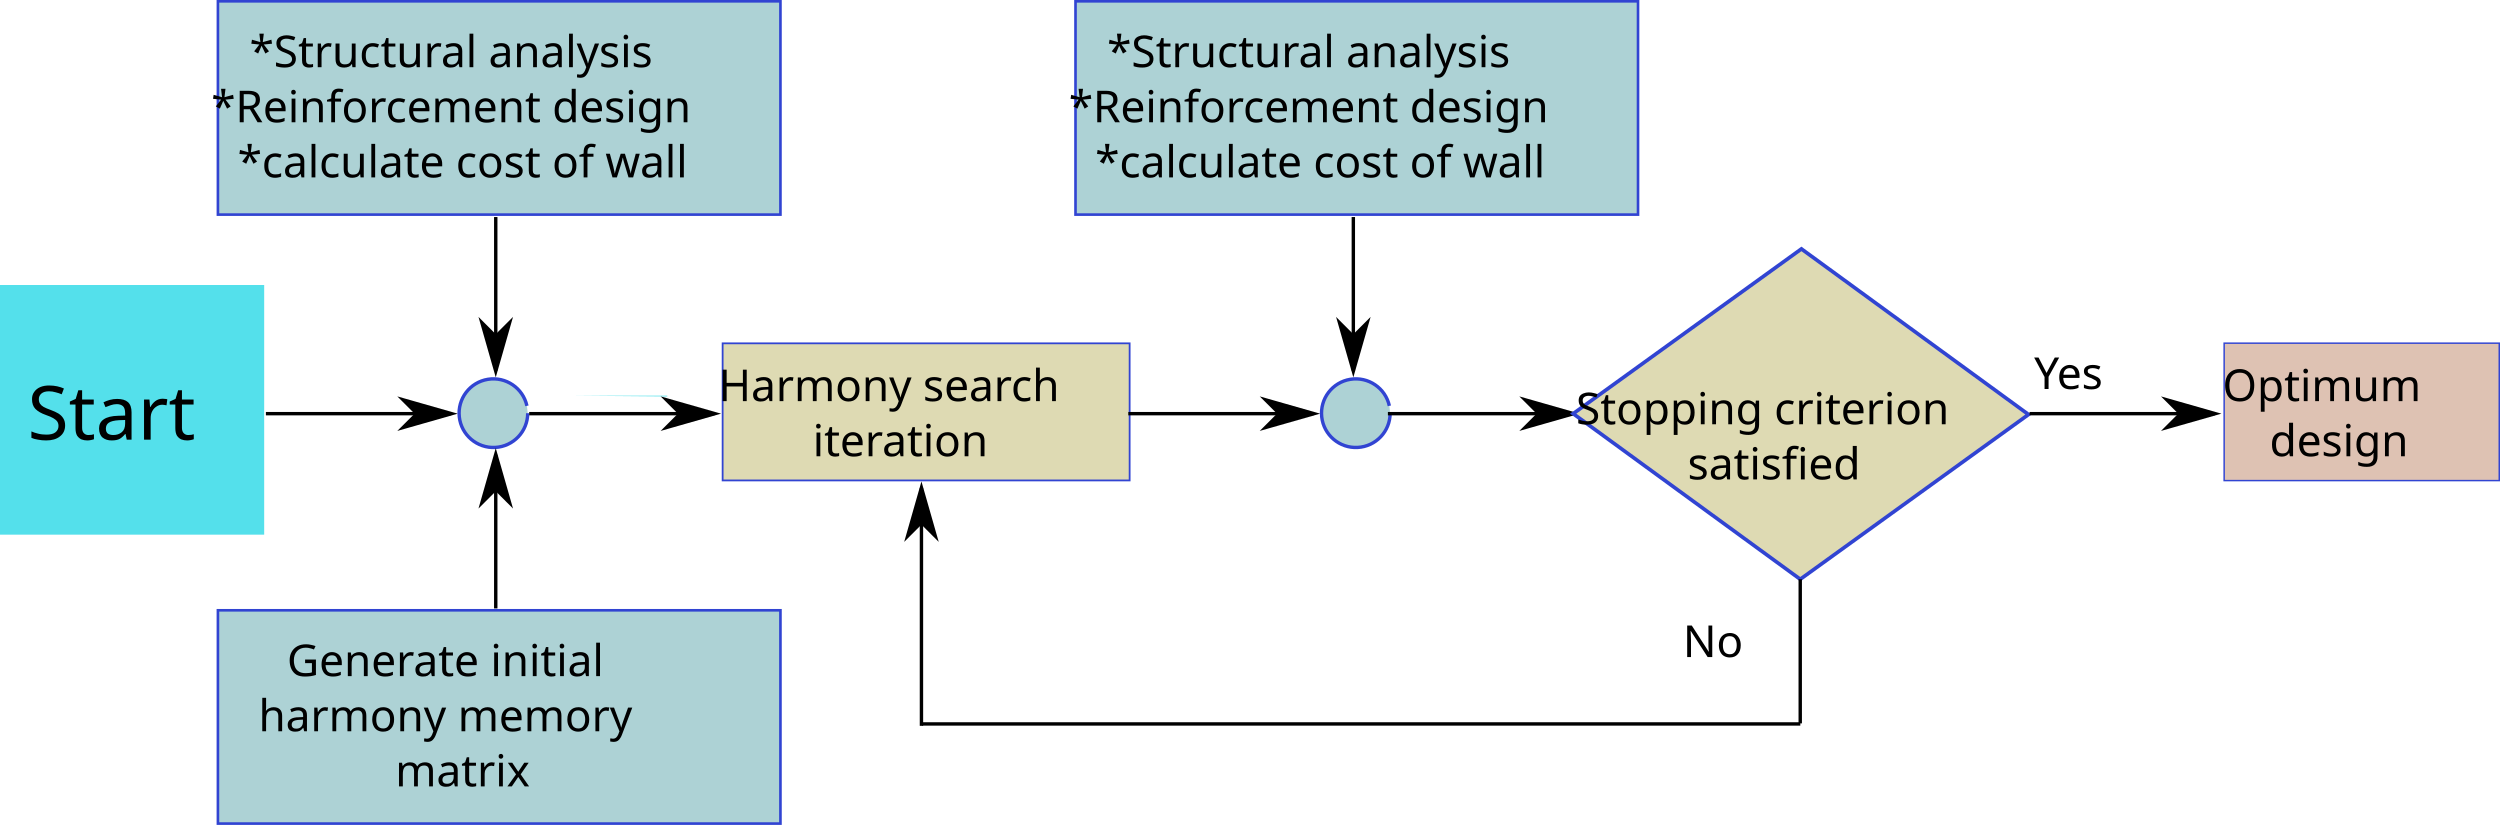
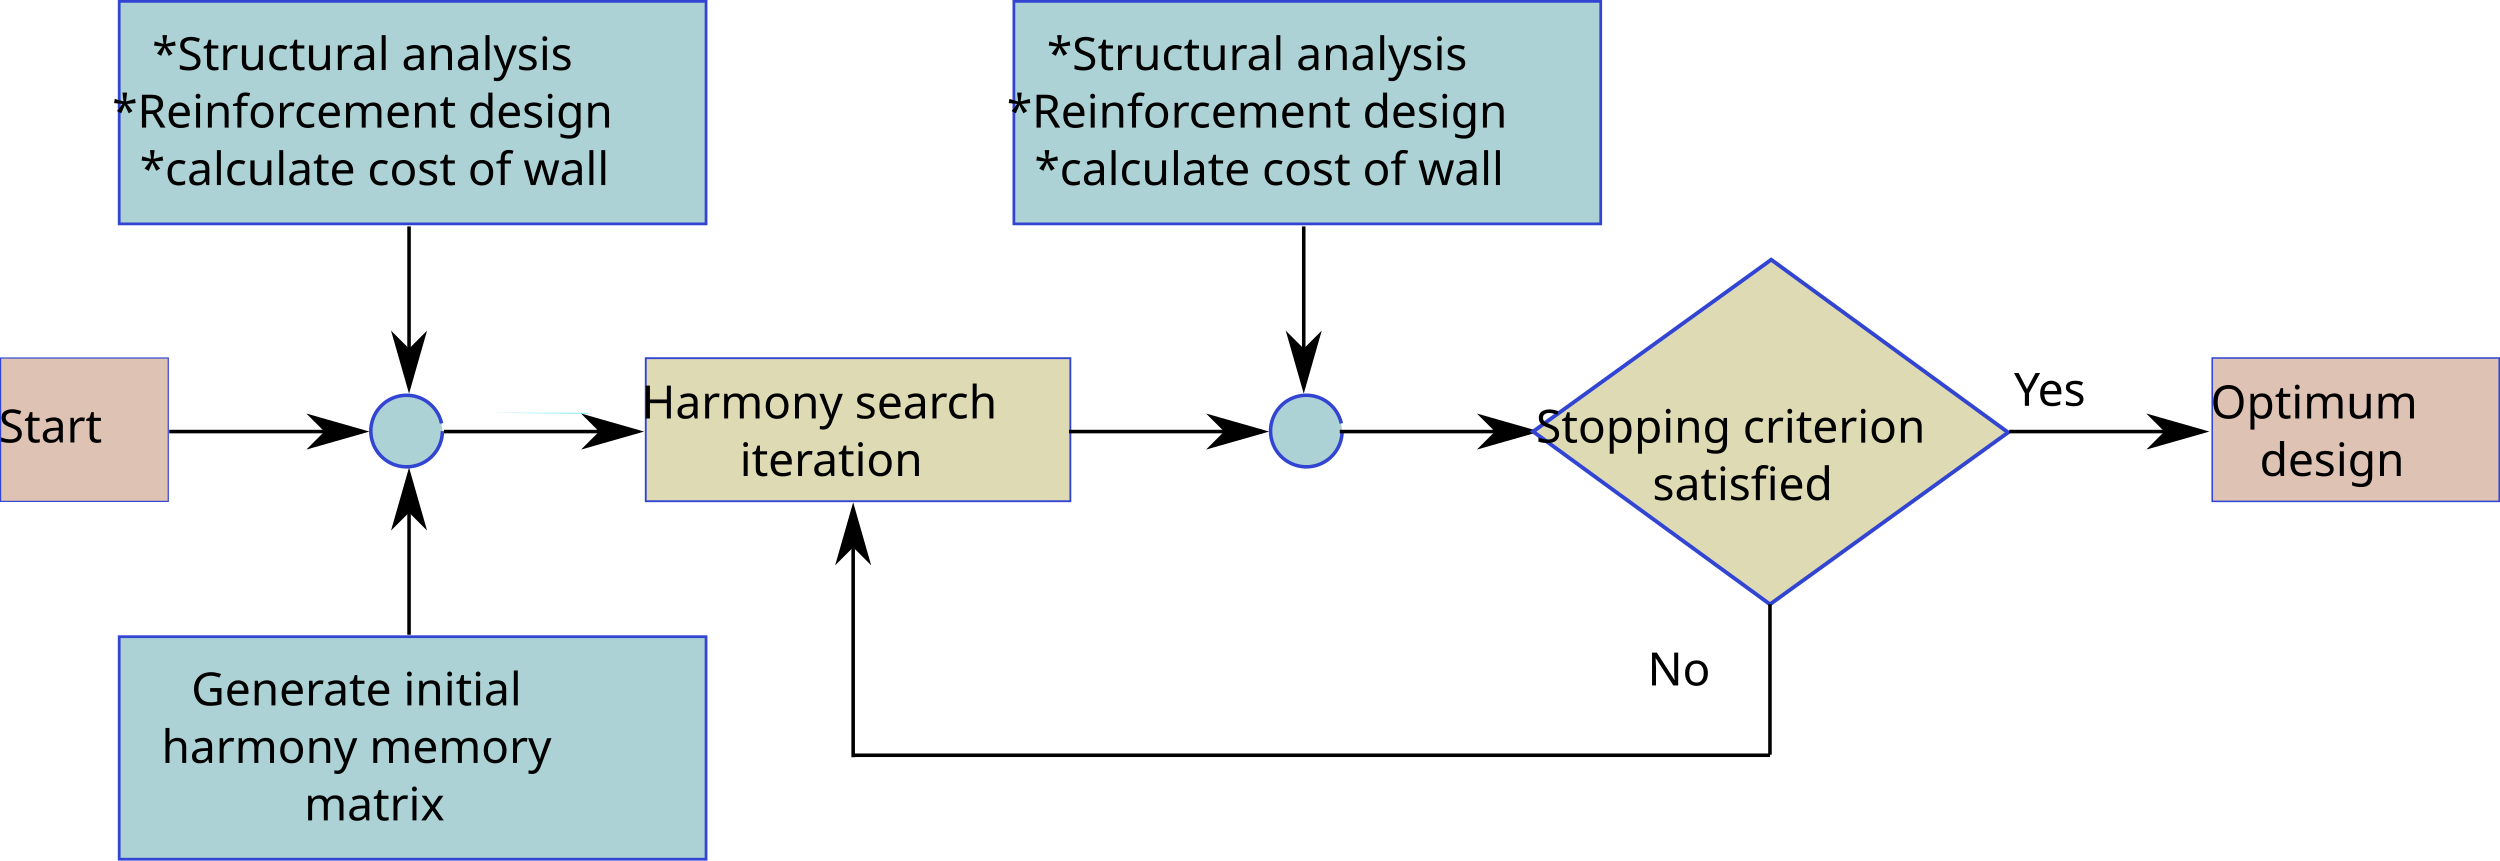
- <svg xmlns="http://www.w3.org/2000/svg" id="svg8" version="1.1" viewBox="0 0 194.756 64.262" height="64.262mm" width="194.756mm">
+ <svg xmlns="http://www.w3.org/2000/svg" id="svg8" version="1.1" viewBox="0 0 186.68 64.262" height="64.262mm" width="186.68mm">
  <defs id="defs2">
    <marker orient="auto" refY="0" refX="0" id="marker1819" style="overflow:visible">
      <path id="path1817" d="M 0,0 5,-5 -12.5,0 5,5 Z" style="fill:#000000;fill-opacity:1;fill-rule:evenodd;stroke:#000000;stroke-width:1pt;stroke-opacity:1" transform="matrix(-0.8,0,0,-0.8,-10,0)" />
    </marker>
    <marker style="overflow:visible" id="marker1713" refX="0" refY="0" orient="auto">
      <path transform="matrix(-0.8,0,0,-0.8,-10,0)" style="fill:#000000;fill-opacity:1;fill-rule:evenodd;stroke:#000000;stroke-width:1pt;stroke-opacity:1" d="M 0,0 5,-5 -12.5,0 5,5 Z" id="path1711" />
    </marker>
    <marker style="overflow:visible" id="marker1611" refX="0" refY="0" orient="auto">
      <path transform="matrix(-0.8,0,0,-0.8,-10,0)" style="fill:#000000;fill-opacity:1;fill-rule:evenodd;stroke:#000000;stroke-width:1pt;stroke-opacity:1" d="M 0,0 5,-5 -12.5,0 5,5 Z" id="path1609" />
    </marker>
    <marker orient="auto" refY="0" refX="0" id="marker1533" style="overflow:visible">
      <path id="path1531" d="M 0,0 5,-5 -12.5,0 5,5 Z" style="fill:#000000;fill-opacity:1;fill-rule:evenodd;stroke:#000000;stroke-width:1pt;stroke-opacity:1" transform="matrix(-0.8,0,0,-0.8,-10,0)" />
    </marker>
    <marker orient="auto" refY="0" refX="0" id="marker1447" style="overflow:visible">
      <path id="path1445" d="M 0,0 5,-5 -12.5,0 5,5 Z" style="fill:#000000;fill-opacity:1;fill-rule:evenodd;stroke:#000000;stroke-width:1pt;stroke-opacity:1" transform="matrix(-0.8,0,0,-0.8,-10,0)" />
    </marker>
    <marker orient="auto" refY="0" refX="0" id="marker1355" style="overflow:visible">
      <path id="path1353" d="M 0,0 5,-5 -12.5,0 5,5 Z" style="fill:#000000;fill-opacity:1;fill-rule:evenodd;stroke:#000000;stroke-width:1pt;stroke-opacity:1" transform="matrix(-0.8,0,0,-0.8,-10,0)" />
    </marker>
    <marker style="overflow:visible" id="marker1212" refX="0" refY="0" orient="auto">
      <path transform="matrix(-0.8,0,0,-0.8,-10,0)" style="fill:#000000;fill-opacity:1;fill-rule:evenodd;stroke:#000000;stroke-width:1pt;stroke-opacity:1" d="M 0,0 5,-5 -12.5,0 5,5 Z" id="path1210" />
    </marker>
    <rect id="rect1141" height="162.53" width="127.756" y="212.423" x="257.024" />
    <marker style="overflow:visible" id="Arrow1Lend" refX="0" refY="0" orient="auto">
      <path transform="matrix(-0.8,0,0,-0.8,-10,0)" style="fill:#000000;fill-opacity:1;fill-rule:evenodd;stroke:#000000;stroke-width:1pt;stroke-opacity:1" d="M 0,0 5,-5 -12.5,0 5,5 Z" id="path844" />
    </marker>
    <marker orient="auto" refY="0" refX="0" id="Arrow1Lend-6" style="overflow:visible">
      <path id="path844-0" d="M 0,0 5,-5 -12.5,0 5,5 Z" style="fill:#000000;fill-opacity:1;fill-rule:evenodd;stroke:#000000;stroke-width:1pt;stroke-opacity:1" transform="matrix(-0.8,0,0,-0.8,-10,0)" />
    </marker>
  </defs>
-   <g transform="translate(-23.11881,-13.47767)" id="layer1">
-     <rect y="35.68" x="23.119" height="19.449" width="20.58" id="rect833" style="fill:#54e0eb;stroke-width:0.224;stroke-dasharray:0.672, 0.672" />
-     <text id="text837" y="47.728" x="25.27" style="font-size:5.826px;line-height:1.25;font-family:sans-serif;stroke-width:0.029" xml:space="preserve">
-       <tspan style="stroke-width:0.029" y="47.728" x="25.27" id="tspan835">Start</tspan>
+   <g transform="translate(-31.1945,-13.47767)" id="layer1">
+     <rect y="16.404" x="-6.93" height="19.449" width="20.58" id="rect833" style="fill:#54e0eb;stroke-width:0.224;stroke-dasharray:0.672, 0.672" />
+     <text id="text837" y="28.451" x="-4.779" style="font-size:5.826px;line-height:1.25;font-family:sans-serif;stroke-width:0.029" xml:space="preserve">
+       <tspan style="stroke-width:0.029" y="28.451" x="-4.779" id="tspan835">Start</tspan>
    </text>
    <path id="path839" d="M 43.832,45.703 H 58.265" style="fill:none;stroke:#000000;stroke-width:0.265;stroke-linecap:butt;stroke-linejoin:miter;stroke-miterlimit:4;stroke-dasharray:none;stroke-opacity:1;marker-end:url(#Arrow1Lend)" />
    <path d="m 75.103,44.3 a 7.55,7.55 0 0 1 -2.7e-4,0.064 l -7.55,-0.064 z" id="path1117" style="fill:#54e0eb;stroke-width:0.265;stroke-miterlimit:4;stroke-dasharray:none" />
    <path d="m 93.544,46.906 a 6.014,6.281 0 0 1 -2.14e-4,0.053 l -6.013,-0.053 z" id="path1119" style="fill:#54e0eb;stroke-width:0.265;stroke-miterlimit:4;stroke-dasharray:none" />
    <text style="font-size:52.917px;line-height:1.25;font-family:sans-serif;white-space:pre;shape-inside:url(#rect1141);" id="text1139" xml:space="preserve" />
    <path d="m 64.229,45.665 a 2.673,2.673 0 0 1 -2.529,2.669 2.673,2.673 0 0 1 -2.801,-2.382 2.673,2.673 0 0 1 2.228,-2.925 2.673,2.673 0 0 1 3.04,2.068" id="path1145" style="fill:#add2d5;fill-opacity:1;stroke:#3144d2;stroke-width:0.265;stroke-miterlimit:4;stroke-dasharray:none;stroke-opacity:1" />
    <path style="fill:none;stroke:#000000;stroke-width:0.265;stroke-linecap:butt;stroke-linejoin:miter;stroke-miterlimit:4;stroke-dasharray:none;stroke-opacity:1;marker-end:url(#Arrow1Lend-6)" d="M 61.739,60.876 V 48.9" id="path839-9" />
    <path id="path1208" d="M 61.739,30.385 V 42.36" style="fill:none;stroke:#000000;stroke-width:0.265;stroke-linecap:butt;stroke-linejoin:miter;stroke-miterlimit:4;stroke-dasharray:none;stroke-opacity:1;marker-end:url(#marker1212)" />
    <rect y="13.58" x="40.095" height="16.616" width="43.822" id="rect1297" style="fill:#add2d5;fill-opacity:1;stroke:#3144d2;stroke-width:0.206;stroke-miterlimit:4;stroke-dasharray:none;stroke-opacity:1" />
    <text id="text1305" y="18.71" x="61.386" style="font-size:3.434px;line-height:1.25;font-family:sans-serif;stroke-width:0.017" xml:space="preserve">
      <tspan style="text-align:center;text-anchor:middle;stroke-width:0.017" y="18.71" x="61.386" id="tspan1299">*Structural analysis</tspan>
      <tspan id="tspan1301" style="text-align:center;text-anchor:middle;stroke-width:0.017" y="23.003" x="61.386">*Reinforcement design</tspan>
      <tspan id="tspan1303" style="text-align:center;text-anchor:middle;stroke-width:0.017" y="27.296" x="61.386">*calculate cost of wall</tspan>
    </text>
    <rect style="fill:#add2d5;fill-opacity:1;stroke:#3144d2;stroke-width:0.206;stroke-miterlimit:4;stroke-dasharray:none;stroke-opacity:1" id="rect1307" width="43.822" height="16.616" x="40.095" y="61.021" />
    <text xml:space="preserve" style="font-size:3.434px;line-height:1.25;font-family:sans-serif;stroke-width:0.017" x="61.386" y="66.151" id="text1315">
      <tspan x="61.386" y="66.151" style="text-align:center;text-anchor:middle;stroke-width:0.017" id="tspan1311">Generate initial </tspan>
      <tspan id="tspan1335" x="61.386" y="70.443" style="text-align:center;text-anchor:middle;stroke-width:0.017">harmony memory </tspan>
      <tspan x="61.386" y="74.736" style="text-align:center;text-anchor:middle;stroke-width:0.017" id="tspan1313">matrix</tspan>
    </text>
    <path style="fill:none;stroke:#000000;stroke-width:0.265;stroke-linecap:butt;stroke-linejoin:miter;stroke-miterlimit:4;stroke-dasharray:none;stroke-opacity:1;marker-end:url(#marker1355)" d="M 64.345,45.703 H 78.778" id="path1351" />
    <rect y="40.224" x="79.413" height="10.681" width="31.707" id="rect1413" style="fill:#dedab3;fill-opacity:1;stroke:#3144d2;stroke-width:0.14;stroke-miterlimit:4;stroke-dasharray:none;stroke-opacity:1" />
    <text id="text1421" y="44.725" x="95.492" style="font-size:3.434px;line-height:1.25;font-family:sans-serif;stroke-width:0.017" xml:space="preserve">
      <tspan style="text-align:center;text-anchor:middle;stroke-width:0.017" y="44.725" x="95.492" id="tspan1417">Harmony search</tspan>
      <tspan id="tspan1419" style="text-align:center;text-anchor:middle;stroke-width:0.017" y="49.017" x="95.492">iteration</tspan>
    </text>
    <path style="fill:none;stroke:#000000;stroke-width:0.265;stroke-linecap:butt;stroke-linejoin:miter;stroke-miterlimit:4;stroke-dasharray:none;stroke-opacity:1;marker-end:url(#marker1447)" d="m 111.017,45.703 h 14.433" id="path1441" />
    <path style="fill:#add2d5;fill-opacity:1;stroke:#3144d2;stroke-width:0.265;stroke-miterlimit:4;stroke-dasharray:none;stroke-opacity:1" id="path1443" d="m 131.414,45.665 a 2.673,2.673 0 0 1 -2.529,2.669 2.673,2.673 0 0 1 -2.801,-2.382 2.673,2.673 0 0 1 2.228,-2.925 2.673,2.673 0 0 1 3.04,2.068" />
    <path style="fill:none;stroke:#000000;stroke-width:0.265;stroke-linecap:butt;stroke-linejoin:miter;stroke-miterlimit:4;stroke-dasharray:none;stroke-opacity:1;marker-end:url(#marker1533)" d="M 128.547,30.385 V 42.36" id="path1519" />
    <rect style="fill:#add2d5;fill-opacity:1;stroke:#3144d2;stroke-width:0.206;stroke-miterlimit:4;stroke-dasharray:none;stroke-opacity:1" id="rect1521" width="43.822" height="16.616" x="106.903" y="13.58" />
    <text xml:space="preserve" style="font-size:3.434px;line-height:1.25;font-family:sans-serif;stroke-width:0.017" x="128.193" y="18.71" id="text1529">
      <tspan id="tspan1523" x="128.193" y="18.71" style="text-align:center;text-anchor:middle;stroke-width:0.017">*Structural analysis</tspan>
      <tspan x="128.193" y="23.003" style="text-align:center;text-anchor:middle;stroke-width:0.017" id="tspan1525">*Reinforcement design</tspan>
      <tspan x="128.193" y="27.296" style="text-align:center;text-anchor:middle;stroke-width:0.017" id="tspan1527">*calculate cost of wall</tspan>
    </text>
    <path id="path1607" d="m 131.239,45.703 h 14.433" style="fill:none;stroke:#000000;stroke-width:0.265;stroke-linecap:butt;stroke-linejoin:miter;stroke-miterlimit:4;stroke-dasharray:none;stroke-opacity:1;marker-end:url(#marker1611)" />
    <path transform="matrix(1.212828,-0.363993,0.5016959,0.879937,-11.96878,39.4569)" d="m 133.426,62.366 -17.67,7.276 -7.276,-17.67 17.67,-7.276 z" id="path1693" style="fill:#dedab3;fill-opacity:1;stroke:#3144d2;stroke-width:0.265;stroke-miterlimit:4;stroke-dasharray:none;stroke-opacity:1" />
    <text id="text1701" y="46.53" x="163.554" style="font-size:3.434px;line-height:1.25;font-family:sans-serif;stroke-width:0.017" xml:space="preserve">
      <tspan style="text-align:center;text-anchor:middle;stroke-width:0.017" y="46.53" x="163.554" id="tspan1697">Stopping criterion</tspan>
      <tspan id="tspan1699" style="text-align:center;text-anchor:middle;stroke-width:0.017" y="50.822" x="163.554">satisfied</tspan>
    </text>
    <path id="path1709" d="M 94.902,70.022 V 51.498" style="fill:none;stroke:#000000;stroke-width:0.265;stroke-linecap:butt;stroke-linejoin:miter;stroke-miterlimit:4;stroke-dasharray:none;stroke-opacity:1;marker-end:url(#marker1713)" />
    <path id="path1797" d="M 94.947,69.874 H 163.368" style="fill:none;stroke:#000000;stroke-width:0.265px;stroke-linecap:butt;stroke-linejoin:miter;stroke-opacity:1" />
    <path id="path1799" d="M 163.361,58.603 V 69.831" style="fill:none;stroke:#000000;stroke-width:0.265px;stroke-linecap:butt;stroke-linejoin:miter;stroke-opacity:1" />
    <text xml:space="preserve" style="font-size:3.434px;line-height:1.25;font-family:sans-serif;stroke-width:0.017" x="158.803" y="64.663" id="text1805">
      <tspan x="158.803" y="64.663" style="text-align:center;text-anchor:middle;stroke-width:0.017" id="tspan1803">No</tspan>
    </text>
    <path style="fill:none;stroke:#000000;stroke-width:0.265;stroke-linecap:butt;stroke-linejoin:miter;stroke-miterlimit:4;stroke-dasharray:none;stroke-opacity:1;marker-end:url(#marker1819)" d="m 181.227,45.703 h 14.433" id="path1815" />
    <text id="text1919" y="43.78" x="186.49" style="font-size:3.434px;line-height:1.25;font-family:sans-serif;stroke-width:0.017" xml:space="preserve">
      <tspan id="tspan1917" style="text-align:center;text-anchor:middle;stroke-width:0.017" y="43.78" x="186.49">Yes</tspan>
    </text>
    <rect style="fill:#dec2b3;fill-opacity:1;stroke:#3144d2;stroke-width:0.115;stroke-miterlimit:4;stroke-dasharray:none;stroke-opacity:1" id="rect1921" width="21.432" height="10.706" x="196.385" y="40.211" />
    <text xml:space="preserve" style="font-size:3.434px;line-height:1.25;font-family:sans-serif;stroke-width:0.017" x="207.562" y="44.725" id="text1927">
      <tspan x="207.562" y="44.725" style="text-align:center;text-anchor:middle;stroke-width:0.017" id="tspan1925">Optimum </tspan>
      <tspan id="tspan1931" x="207.562" y="49.017" style="text-align:center;text-anchor:middle;stroke-width:0.017">design</tspan>
    </text>
+     <rect y="40.211" x="31.239" height="10.706" width="12.52" id="rect2041" style="fill:#dec2b3;fill-opacity:1;stroke:#3144d2;stroke-width:0.088;stroke-miterlimit:4;stroke-dasharray:none;stroke-opacity:1" />
+     <text id="text2047" y="46.52" x="37.19" style="font-size:3.434px;line-height:1.25;font-family:sans-serif;stroke-width:0.017" xml:space="preserve">
+       <tspan style="text-align:center;text-anchor:middle;stroke-width:0.017" y="46.52" x="37.19" id="tspan2045">Start</tspan>
+     </text>
  </g>
</svg>
